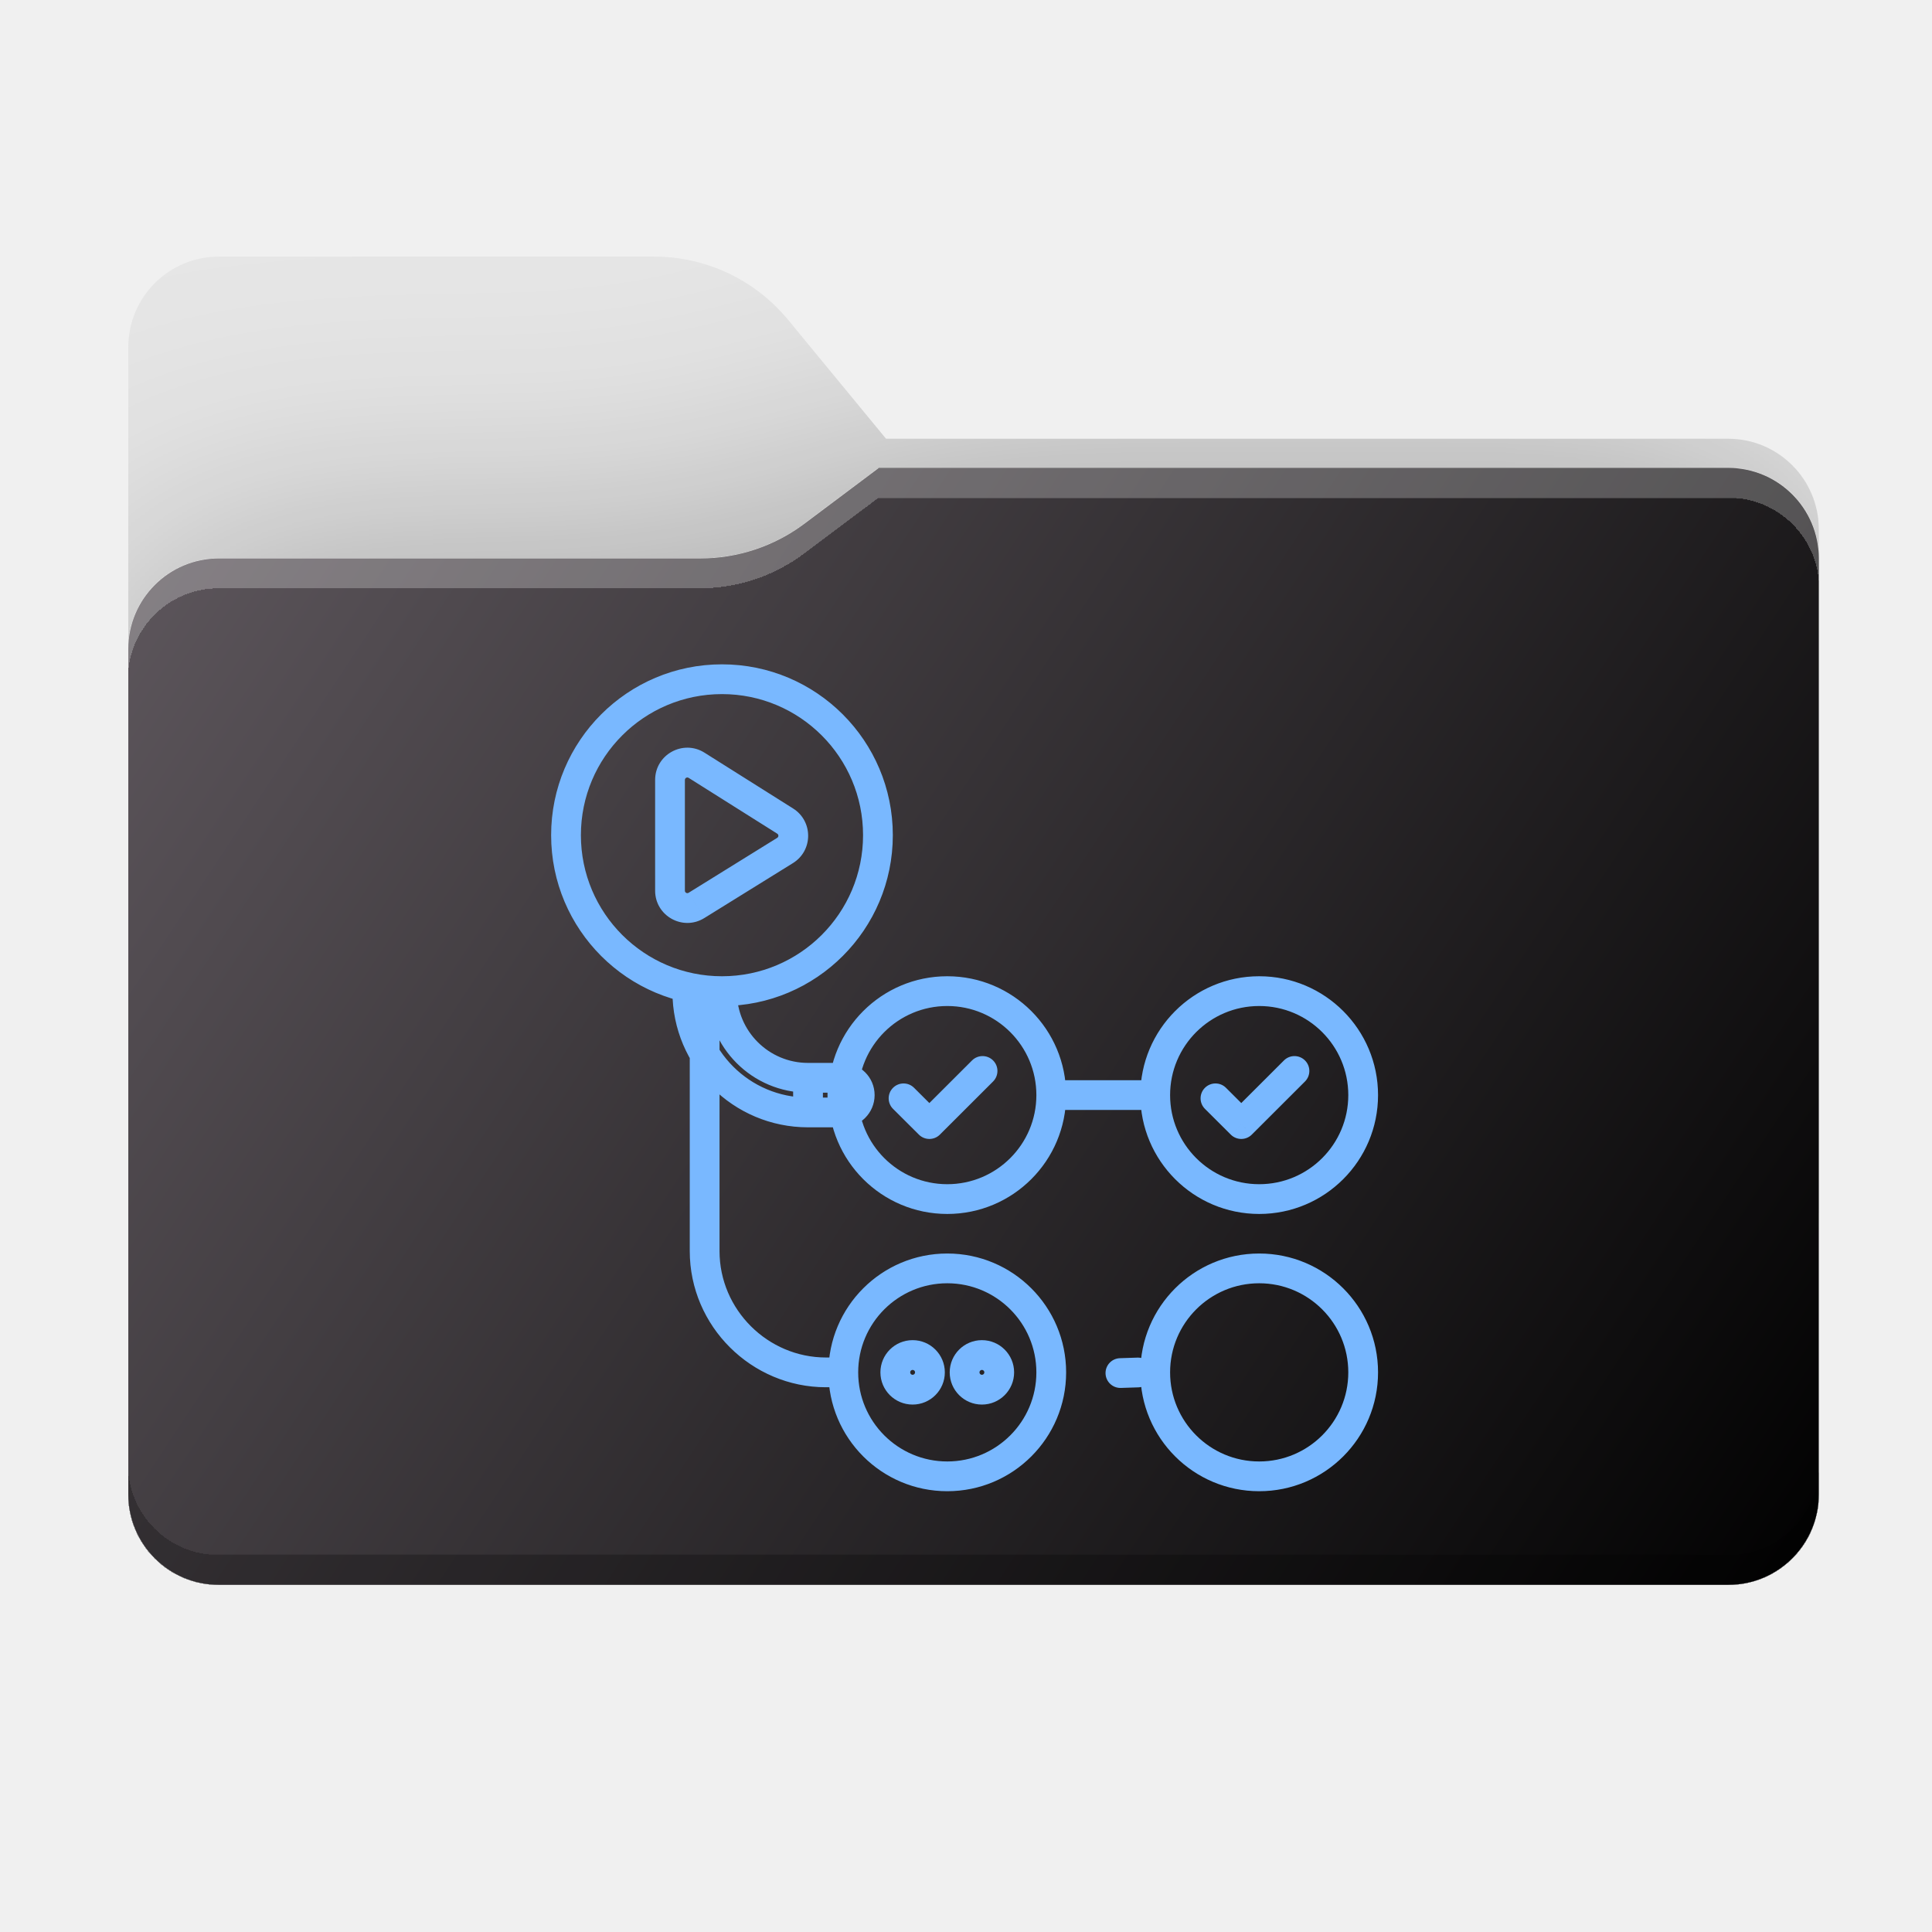
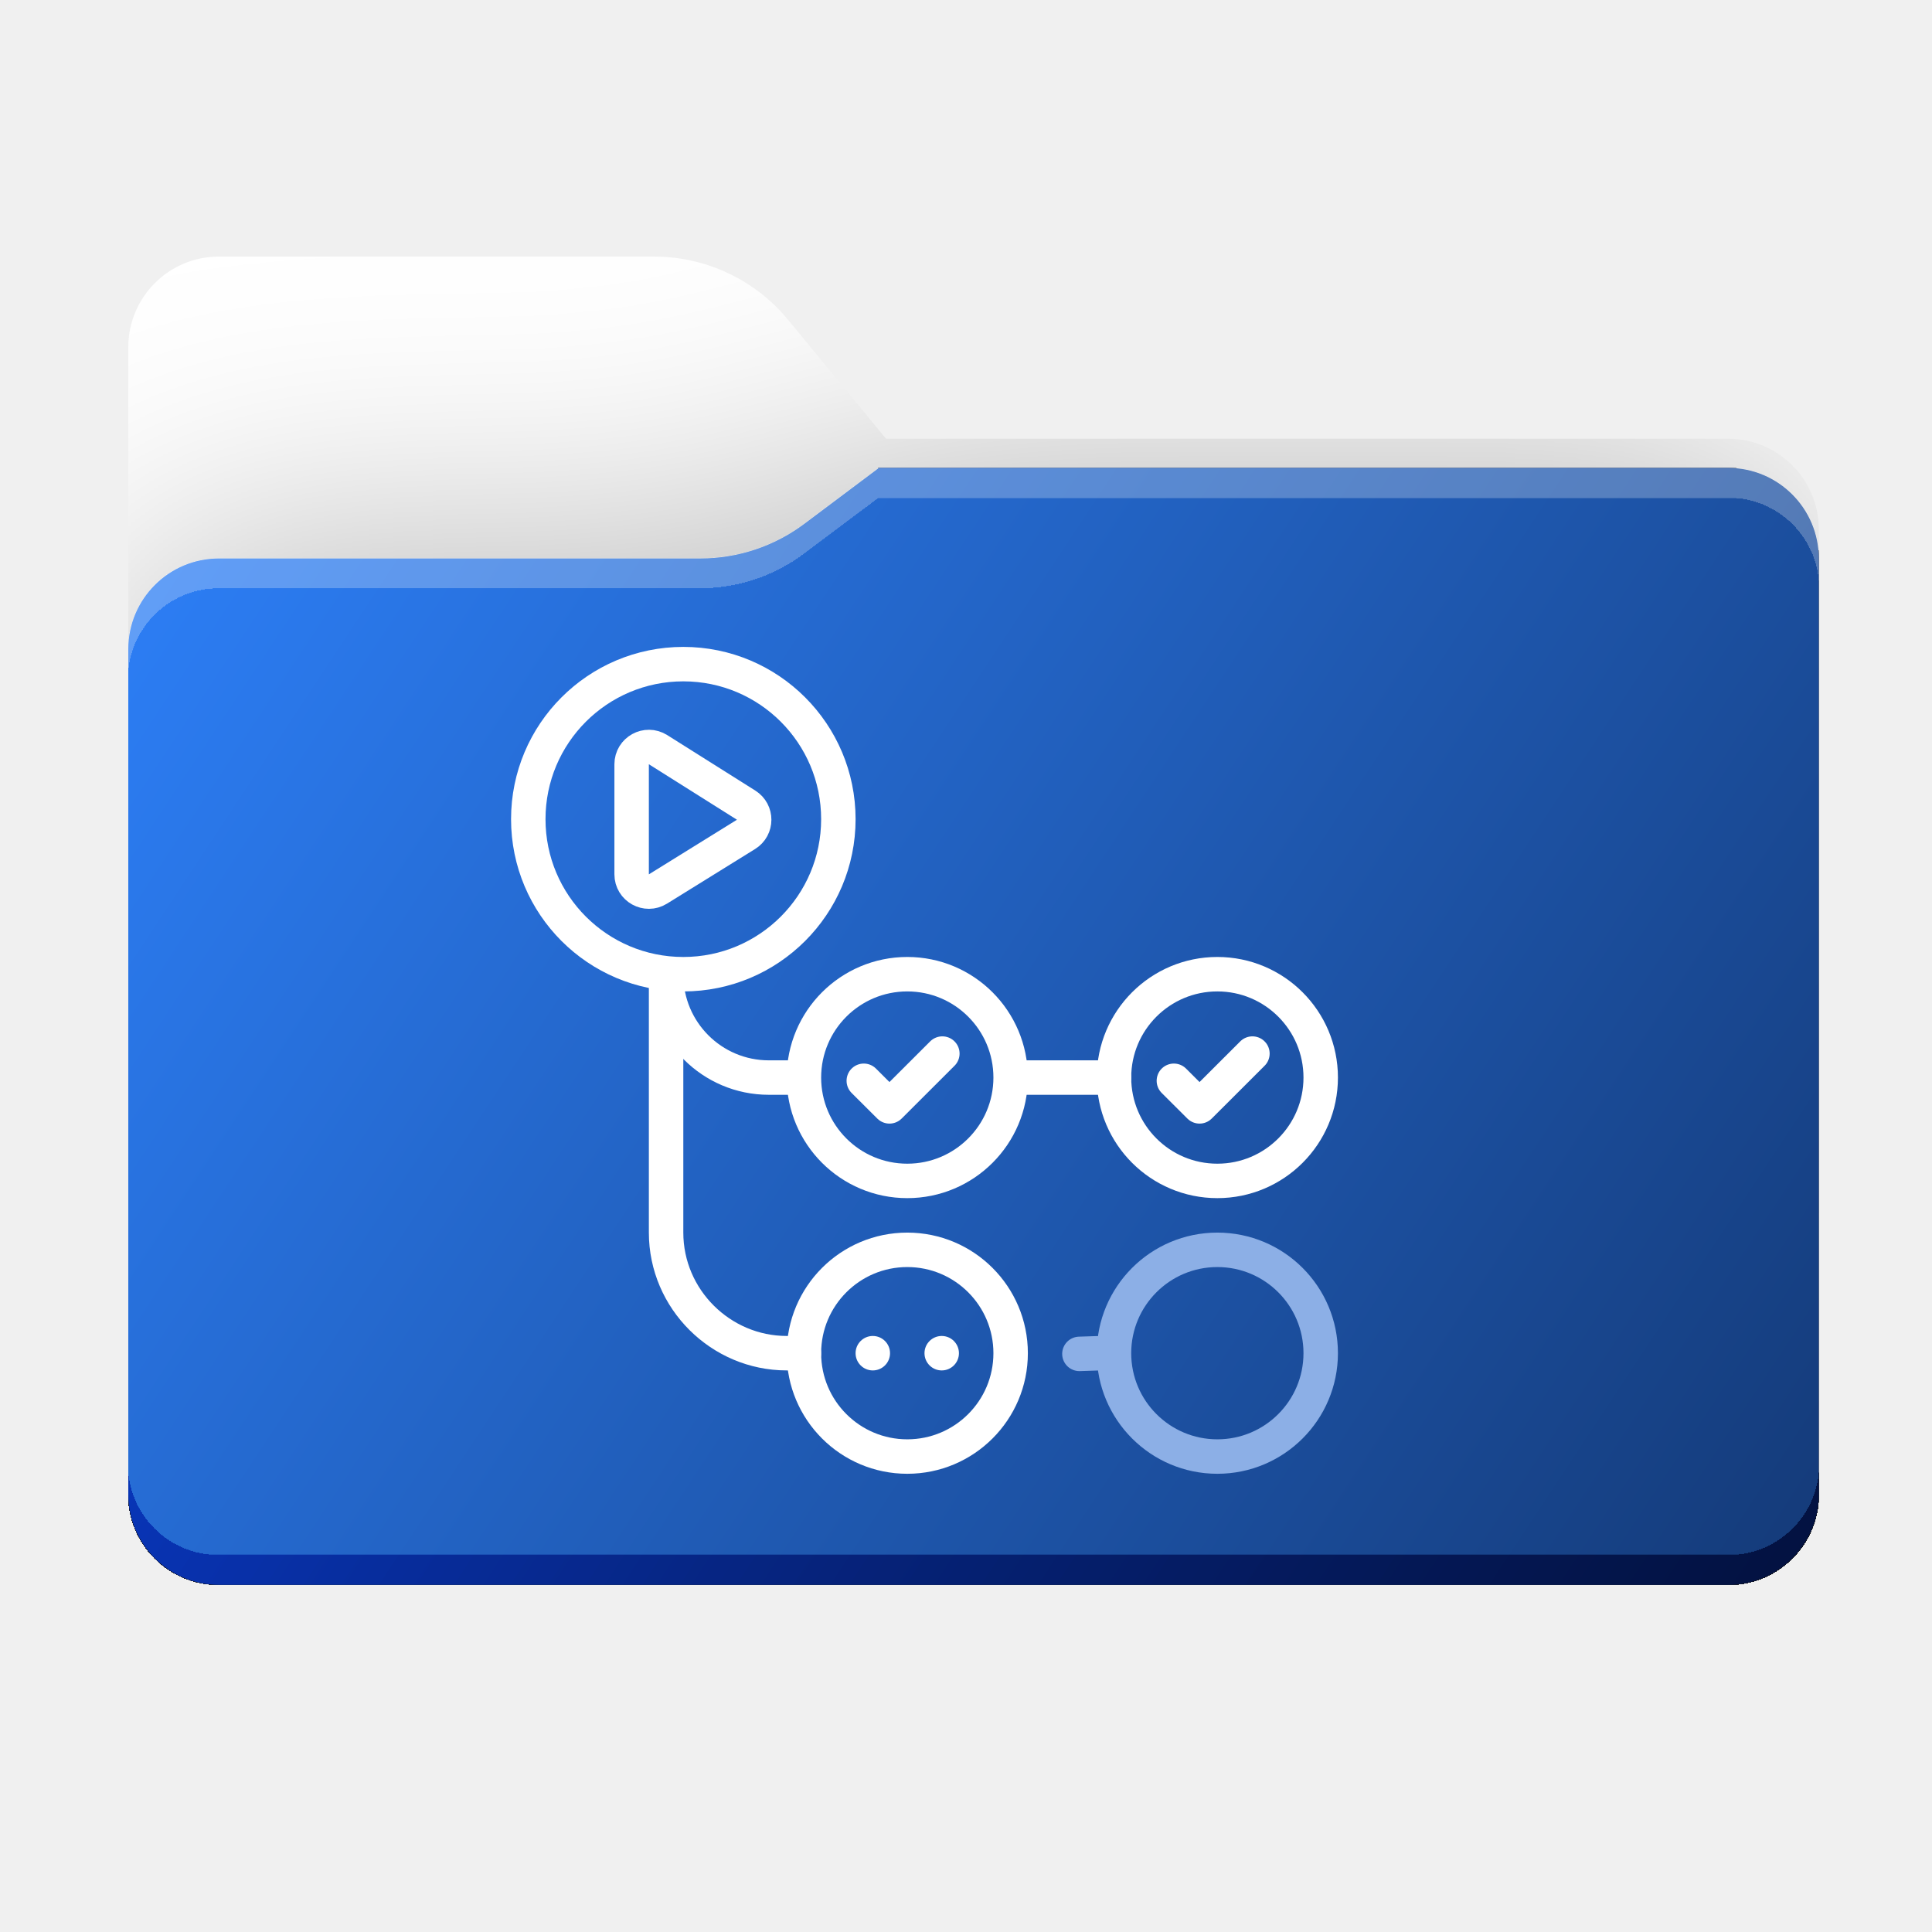
<svg xmlns="http://www.w3.org/2000/svg" width="256" height="256" viewBox="0 0 256 256" fill="none">
-   <g clip-path="url(#clip0_2043_35027)">
-     <path fill-rule="evenodd" clip-rule="evenodd" d="M104.425 42.378C100.056 37.073 93.544 34 86.671 34H29C22.373 34 17 39.373 17 46V58.137V68.2V160C17 166.627 22.373 172 29 172H229C235.627 172 241 166.627 241 160V70.137C241 63.51 235.627 58.137 229 58.137H117.404L104.425 42.378Z" fill="#E6E6E6" />
-     <mask id="mask0_2043_35027" style="mask-type:alpha" maskUnits="userSpaceOnUse" x="17" y="34" width="224" height="138">
-       <path fill-rule="evenodd" clip-rule="evenodd" d="M104.425 42.378C100.056 37.073 93.544 34 86.671 34H29C22.373 34 17 39.373 17 46V58.137V68.2V160C17 166.627 22.373 172 29 172H229C235.627 172 241 166.627 241 160V70.137C241 63.51 235.627 58.137 229 58.137H117.404L104.425 42.378Z" fill="url(#paint0_linear_2043_35027)" />
-     </mask>
-     <g mask="url(#mask0_2043_35027)">
-       <g style="mix-blend-mode:multiply" filter="url(#filter0_f_2043_35027)">
-         <path fill-rule="evenodd" clip-rule="evenodd" d="M92.789 74C97.764 74 102.605 72.387 106.586 69.402L116.459 62H229C235.627 62 241 67.373 241 74V108V160C241 166.627 235.627 172 229 172H29C22.373 172 17 166.627 17 160L17 108V86C17 79.373 22.373 74 29 74H87H92.789Z" fill="black" fill-opacity="0.3" />
-       </g>
+   <path fill-rule="evenodd" clip-rule="evenodd" d="M104.425 42.378C100.056 37.073 93.544 34 86.671 34H29C22.373 34 17 39.373 17 46V58.137V68.2V160C17 166.627 22.373 172 29 172H229C235.627 172 241 166.627 241 160V70.137C241 63.51 235.627 58.137 229 58.137H117.404L104.425 42.378Z" fill="white" />
+   <mask id="mask0_2226_38293" style="mask-type:alpha" maskUnits="userSpaceOnUse" x="17" y="34" width="224" height="138">
+     <path fill-rule="evenodd" clip-rule="evenodd" d="M104.425 42.378C100.056 37.073 93.544 34 86.671 34H29C22.373 34 17 39.373 17 46V58.137V68.2V160C17 166.627 22.373 172 29 172H229C235.627 172 241 166.627 241 160V70.137C241 63.51 235.627 58.137 229 58.137H117.404L104.425 42.378Z" fill="url(#paint0_linear_2226_38293)" />
+   </mask>
+   <g mask="url(#mask0_2226_38293)">
+     <g style="mix-blend-mode:multiply" filter="url(#filter0_f_2226_38293)">
+       <path fill-rule="evenodd" clip-rule="evenodd" d="M92.789 74C97.764 74 102.605 72.387 106.586 69.402L116.459 62H229C235.627 62 241 67.373 241 74V108V160C241 166.627 235.627 172 229 172H29C22.373 172 17 166.627 17 160L17 108V86C17 79.373 22.373 74 29 74H87H92.789Z" fill="black" fill-opacity="0.3" />
    </g>
-     <g filter="url(#filter1_ii_2043_35027)">
-       <path fill-rule="evenodd" clip-rule="evenodd" d="M92.789 74C97.764 74 102.605 72.387 106.586 69.402L116.459 62H229C235.627 62 241 67.373 241 74V108V198C241 204.627 235.627 210 229 210H29C22.373 210 17 204.627 17 198L17 108V86C17 79.373 22.373 74 29 74H87H92.789Z" fill="url(#paint1_linear_2043_35027)" />
-     </g>
-     <path d="M131.588 143.303C132.358 142.534 132.359 141.285 131.59 140.515C130.82 139.744 129.572 139.744 128.801 140.513L131.588 143.303ZM123.147 148.946L121.756 150.342C122.526 151.11 123.772 151.109 124.541 150.341L123.147 148.946ZM121.116 144.138C120.345 143.369 119.097 143.372 118.328 144.143C117.559 144.914 117.561 146.163 118.333 146.931L121.116 144.138ZM172.917 143.303C173.688 142.534 173.688 141.285 172.919 140.515C172.149 139.744 170.901 139.744 170.131 140.513L172.917 143.303ZM164.477 148.946L163.085 150.342C163.855 151.11 165.101 151.109 165.87 150.341L164.477 148.946ZM162.447 144.138C161.675 143.369 160.427 143.372 159.658 144.143C158.889 144.914 158.891 146.163 159.663 146.931L162.447 144.138ZM92.299 101.402L93.35 99.734L93.35 99.734L92.299 101.402ZM104.04 108.798L102.989 110.466L102.989 110.466L104.04 108.798ZM104.026 112.692L105.066 114.368L105.066 114.368L104.026 112.692ZM92.285 119.972L93.324 121.648L93.325 121.648L92.285 119.972ZM95.341 131.33C95.341 130.241 94.458 129.358 93.369 129.358C92.28 129.358 91.397 130.241 91.397 131.33H95.341ZM111.739 183.818C112.828 183.818 113.711 182.935 113.711 181.846C113.711 180.757 112.828 179.875 111.739 179.875V183.818ZM91.074 131.412V129.44H89.103V131.412H91.074ZM95.667 131.412H97.638V129.44H95.667V131.412ZM139.422 143.134C138.333 143.134 137.45 144.017 137.45 145.105C137.45 146.194 138.333 147.077 139.422 147.077V143.134ZM153.072 147.077C154.161 147.077 155.044 146.194 155.044 145.105C155.044 144.017 154.161 143.134 153.072 143.134V147.077ZM150.85 183.832C151.939 183.796 152.792 182.885 152.756 181.797C152.721 180.708 151.809 179.855 150.721 179.891L150.85 183.832ZM148.396 179.967C147.308 180.003 146.455 180.914 146.49 182.002C146.526 183.091 147.437 183.944 148.526 183.908L148.396 179.967ZM95.666 91.972C105.99 91.972 114.359 100.341 114.359 110.666H118.303C118.303 98.163 108.168 88.028 95.666 88.028V91.972ZM114.359 110.666C114.359 120.99 105.99 129.359 95.666 129.359V133.303C108.168 133.303 118.303 123.168 118.303 110.666H114.359ZM95.666 129.359C85.341 129.359 76.972 120.99 76.972 110.666H73.028C73.028 123.168 83.163 133.303 95.666 133.303V129.359ZM76.972 110.666C76.972 100.341 85.341 91.972 95.666 91.972V88.028C83.163 88.028 73.028 98.163 73.028 110.666H76.972ZM125.519 133.302C132.039 133.302 137.325 138.588 137.325 145.108H141.268C141.268 136.41 134.217 129.358 125.519 129.358V133.302ZM137.325 145.108C137.325 151.627 132.039 156.913 125.519 156.913V160.856C134.217 160.856 141.268 153.805 141.268 145.108H137.325ZM125.519 156.913C118.999 156.913 113.714 151.627 113.714 145.108H109.77C109.77 153.805 116.821 160.856 125.519 160.856V156.913ZM113.714 145.108C113.714 138.588 118.999 133.302 125.519 133.302V129.358C116.821 129.358 109.77 136.41 109.77 145.108H113.714ZM125.519 170.04C132.039 170.04 137.325 175.326 137.325 181.846H141.268C141.268 173.147 134.217 166.097 125.519 166.097V170.04ZM137.325 181.846C137.325 188.366 132.039 193.651 125.519 193.651V197.594C134.217 197.594 141.268 190.544 141.268 181.846H137.325ZM125.519 193.651C118.999 193.651 113.714 188.366 113.714 181.846H109.77C109.77 190.544 116.821 197.594 125.519 197.594V193.651ZM113.714 181.846C113.714 175.325 118.999 170.04 125.519 170.04V166.097C116.821 166.097 109.77 173.148 109.77 181.846H113.714ZM166.85 170.04C173.369 170.04 178.655 175.325 178.655 181.846H182.598C182.598 173.148 175.548 166.097 166.85 166.097V170.04ZM178.655 181.846C178.655 188.366 173.37 193.651 166.85 193.651V197.594C175.547 197.594 182.598 190.544 182.598 181.846H178.655ZM166.85 193.651C160.329 193.651 155.044 188.366 155.044 181.846H151.101C151.101 190.544 158.151 197.594 166.85 197.594V193.651ZM155.044 181.846C155.044 175.325 160.329 170.04 166.85 170.04V166.097C158.151 166.097 151.101 173.148 151.101 181.846H155.044ZM128.801 140.513L121.754 147.551L124.541 150.341L131.588 143.303L128.801 140.513ZM124.539 147.549L121.116 144.138L118.333 146.931L121.756 150.342L124.539 147.549ZM166.85 133.302C173.369 133.302 178.655 138.588 178.655 145.108H182.598C182.598 136.41 175.548 129.358 166.85 129.358V133.302ZM178.655 145.108C178.655 151.627 173.37 156.913 166.85 156.913V160.856C175.547 160.856 182.598 153.805 182.598 145.108H178.655ZM166.85 156.913C160.329 156.913 155.044 151.627 155.044 145.108H151.101C151.101 153.805 158.151 160.856 166.85 160.856V156.913ZM155.044 145.108C155.044 138.588 160.329 133.302 166.85 133.302V129.358C158.151 129.358 151.101 136.41 151.101 145.108H155.044ZM170.131 140.513L163.084 147.551L165.87 150.341L172.917 143.303L170.131 140.513ZM165.869 147.549L162.447 144.138L159.663 146.931L163.085 150.342L165.869 147.549ZM90.751 103.345C90.751 103.089 91.032 102.934 91.248 103.07L93.35 99.734C90.508 97.943 86.808 99.986 86.808 103.345H90.751ZM91.248 103.07L102.989 110.466L105.091 107.13L93.35 99.734L91.248 103.07ZM102.989 110.466C103.192 110.594 103.191 110.89 102.987 111.017L105.066 114.368C107.746 112.706 107.76 108.811 105.091 107.13L102.989 110.466ZM102.987 111.017L91.246 118.297L93.325 121.648L105.066 114.368L102.987 111.017ZM91.246 118.297C91.03 118.431 90.751 118.275 90.751 118.021H86.808C86.808 121.366 90.481 123.411 93.324 121.648L91.246 118.297ZM90.751 118.021V103.345H86.808V118.021H90.751ZM91.397 131.33V165.773H95.341V131.33H91.397ZM91.397 165.773C91.397 175.747 99.584 183.818 109.442 183.818V179.875C101.746 179.875 95.341 173.553 95.341 165.773H91.397ZM109.442 183.818H111.739V179.875H109.442V183.818ZM111.623 149.376C113.98 149.376 115.891 147.466 115.891 145.108H111.947C111.947 145.288 111.802 145.433 111.623 145.433V149.376ZM115.891 145.108C115.891 142.751 113.979 140.841 111.623 140.841V144.784C111.803 144.784 111.947 144.93 111.947 145.108H115.891ZM109.651 142.813V147.405H113.595V142.813H109.651ZM89.103 131.412C89.103 141.334 97.145 149.376 107.067 149.376V145.433C99.323 145.433 93.046 139.156 93.046 131.412H89.103ZM109.039 147.405V142.813H105.095V147.405H109.039ZM107.067 140.841C101.86 140.841 97.638 136.619 97.638 131.412H93.695C93.695 138.797 99.681 144.784 107.067 144.784V140.841ZM95.667 129.44H91.074V133.384H95.667V129.44ZM107.067 149.376H111.623V145.433H107.067V149.376ZM111.623 140.841H107.067V144.784H111.623V140.841ZM139.422 147.077H153.072V143.134H139.422V147.077ZM120.927 181.521C121.105 181.521 121.251 181.666 121.251 181.845H125.195C125.195 179.489 123.283 177.577 120.927 177.577V181.521ZM121.251 181.845C121.251 182.024 121.106 182.169 120.927 182.169V186.113C123.283 186.113 125.195 184.203 125.195 181.845H121.251ZM120.927 182.169C120.748 182.169 120.603 182.024 120.603 181.845H116.659C116.659 184.204 118.572 186.113 120.927 186.113V182.169ZM120.603 181.845C120.603 181.667 120.749 181.521 120.927 181.521V177.577C118.572 177.577 116.659 179.488 116.659 181.845H120.603ZM130.109 181.521C130.287 181.521 130.433 181.667 130.433 181.845H134.376C134.376 179.488 132.464 177.577 130.109 177.577V181.521ZM130.433 181.845C130.433 182.024 130.287 182.169 130.109 182.169V186.113C132.463 186.113 134.376 184.204 134.376 181.845H130.433ZM130.109 182.169C129.93 182.169 129.784 182.024 129.784 181.845H125.841C125.841 184.204 127.754 186.113 130.109 186.113V182.169ZM129.784 181.845C129.784 181.667 129.93 181.521 130.109 181.521V177.577C127.753 177.577 125.841 179.488 125.841 181.845H129.784ZM150.721 179.891L148.396 179.967L148.526 183.908L150.85 183.832L150.721 179.891Z" fill="#79B8FF" />
  </g>
+   <g filter="url(#filter1_ii_2226_38293)">
+     <path fill-rule="evenodd" clip-rule="evenodd" d="M92.789 74C97.764 74 102.605 72.387 106.586 69.402L116.459 62H229C235.627 62 241 67.373 241 74V108V198C241 204.627 235.627 210 229 210H29C22.373 210 17 204.627 17 198L17 108V86C17 79.373 22.373 74 29 74H87H92.789Z" fill="url(#paint1_linear_2226_38293)" />
+   </g>
+   <path fill-rule="evenodd" clip-rule="evenodd" d="M90.544 88C101.89 88 111.087 97.197 111.087 108.544C111.087 119.89 101.89 129.087 90.544 129.087C79.197 129.087 70 119.89 70 108.544C70 97.197 79.197 88 90.544 88Z" stroke="white" stroke-width="4.565" stroke-linecap="round" stroke-linejoin="round" />
+   <path fill-rule="evenodd" clip-rule="evenodd" d="M120.219 129.086C127.783 129.086 133.915 135.218 133.915 142.782C133.915 150.346 127.783 156.477 120.219 156.477C112.655 156.477 106.523 150.346 106.523 142.782C106.523 135.218 112.655 129.086 120.219 129.086Z" stroke="white" stroke-width="4.565" stroke-linecap="round" stroke-linejoin="round" />
+   <path fill-rule="evenodd" clip-rule="evenodd" d="M120.219 165.609C127.783 165.609 133.915 171.741 133.915 179.305C133.915 186.869 127.783 193.001 120.219 193.001C112.655 193.001 106.523 186.869 106.523 179.305C106.523 171.741 112.655 165.609 120.219 165.609Z" stroke="white" stroke-width="4.565" stroke-linecap="round" stroke-linejoin="round" />
+   <path fill-rule="evenodd" clip-rule="evenodd" d="M161.305 165.609C168.869 165.609 175.001 171.741 175.001 179.305C175.001 186.869 168.869 193.001 161.305 193.001C153.741 193.001 147.609 186.869 147.609 179.305C147.609 171.741 153.741 165.609 161.305 165.609Z" stroke="#8CAFE6" stroke-width="4.565" stroke-linecap="round" stroke-linejoin="round" />
+   <path d="M124.866 139.604L117.86 146.6L114.457 143.209" stroke="white" stroke-width="4.565" stroke-linecap="round" stroke-linejoin="round" />
+   <path fill-rule="evenodd" clip-rule="evenodd" d="M161.305 129.086C168.869 129.086 175.001 135.218 175.001 142.782C175.001 150.346 168.869 156.477 161.305 156.477C153.741 156.477 147.609 150.346 147.609 142.782C147.609 135.218 153.741 129.086 161.305 129.086Z" stroke="white" stroke-width="4.565" stroke-linecap="round" stroke-linejoin="round" />
+   <path d="M165.953 139.604L158.947 146.6L155.545 143.209" stroke="white" stroke-width="4.565" stroke-linecap="round" stroke-linejoin="round" />
+   <path d="M83.695 101.267C83.695 99.47 85.674 98.378 87.195 99.335L98.866 106.688C100.293 107.587 100.286 109.67 98.852 110.559L87.181 117.796C85.66 118.739 83.695 117.645 83.695 115.856V101.267Z" stroke="white" stroke-width="4.565" stroke-linecap="round" stroke-linejoin="round" />
+   <path d="M88.26 129.086V163.325C88.26 172.15 95.512 179.304 104.238 179.304H106.521" stroke="white" stroke-width="4.565" stroke-linecap="round" stroke-linejoin="round" />
+   <path d="M106.406 145.066C107.666 145.066 108.688 144.044 108.688 142.783C108.688 141.523 107.666 140.501 106.406 140.501V145.066ZM85.978 129.168C85.978 137.948 93.096 145.066 101.877 145.066V140.501C95.618 140.501 90.544 135.427 90.544 129.168H85.978ZM101.877 145.066H106.406V140.501H101.877V145.066Z" fill="white" />
+   <path d="M134.039 142.783H147.608" stroke="white" stroke-width="4.565" stroke-linecap="round" stroke-linejoin="round" />
+   <path fill-rule="evenodd" clip-rule="evenodd" d="M115.652 177.023C116.912 177.023 117.934 178.046 117.934 179.306C117.934 180.567 116.912 181.589 115.652 181.589C114.392 181.589 113.369 180.567 113.369 179.306C113.369 178.046 114.392 177.023 115.652 177.023Z" fill="white" />
+   <path fill-rule="evenodd" clip-rule="evenodd" d="M124.783 177.023C126.042 177.023 127.065 178.046 127.065 179.306C127.065 180.567 126.042 181.589 124.783 181.589C123.523 181.589 122.5 180.567 122.5 179.306C122.5 178.046 123.523 177.023 124.783 177.023Z" fill="white" />
+   <path d="M145.339 179.32L143.027 179.396" stroke="#8CAFE6" stroke-width="4.565" stroke-linecap="round" />
  <defs>
-     <filter id="filter0_f_2043_35027" x="-20" y="25" width="298" height="184" filterUnits="userSpaceOnUse" color-interpolation-filters="sRGB">
+     <filter id="filter0_f_2226_38293" x="-20" y="25" width="298" height="184" filterUnits="userSpaceOnUse" color-interpolation-filters="sRGB">
      <feFlood flood-opacity="0" result="BackgroundImageFix" />
      <feBlend mode="normal" in="SourceGraphic" in2="BackgroundImageFix" result="shape" />
-       <feGaussianBlur stdDeviation="18.5" result="effect1_foregroundBlur_2043_35027" />
+       <feGaussianBlur stdDeviation="18.5" result="effect1_foregroundBlur_2226_38293" />
    </filter>
-     <filter id="filter1_ii_2043_35027" x="17" y="62" width="224" height="148" filterUnits="userSpaceOnUse" color-interpolation-filters="sRGB">
+     <filter id="filter1_ii_2226_38293" x="17" y="62" width="224" height="148" filterUnits="userSpaceOnUse" color-interpolation-filters="sRGB">
      <feFlood flood-opacity="0" result="BackgroundImageFix" />
      <feBlend mode="normal" in="SourceGraphic" in2="BackgroundImageFix" result="shape" />
-       <feColorMatrix in="SourceAlpha" type="matrix" values="0 0 0 0 0 0 0 0 0 0 0 0 0 0 0 0 0 0 127 0" result="hardAlpha" />
-       <feOffset dy="-4" />
-       <feComposite in2="hardAlpha" operator="arithmetic" k2="-1" k3="1" />
-       <feColorMatrix type="matrix" values="0 0 0 0 0 0 0 0 0 0 0 0 0 0 0 0 0 0 0.25 0" />
-       <feBlend mode="normal" in2="shape" result="effect1_innerShadow_2043_35027" />
      <feColorMatrix in="SourceAlpha" type="matrix" values="0 0 0 0 0 0 0 0 0 0 0 0 0 0 0 0 0 0 127 0" result="hardAlpha" />
      <feOffset dy="4" />
      <feComposite in2="hardAlpha" operator="arithmetic" k2="-1" k3="1" />
      <feColorMatrix type="matrix" values="0 0 0 0 1 0 0 0 0 1 0 0 0 0 1 0 0 0 0.25 0" />
-       <feBlend mode="normal" in2="effect1_innerShadow_2043_35027" result="effect2_innerShadow_2043_35027" />
+       <feBlend mode="normal" in2="shape" result="effect1_innerShadow_2226_38293" />
+       <feColorMatrix in="SourceAlpha" type="matrix" values="0 0 0 0 0 0 0 0 0 0 0 0 0 0 0 0 0 0 127 0" result="hardAlpha" />
+       <feOffset dy="-4" />
+       <feComposite in2="hardAlpha" operator="arithmetic" k2="-1" k3="1" />
+       <feColorMatrix type="matrix" values="0 0 0 0 0 0 0 0 0 0 0 0 0 0 0 0 0 0 0.9 0" />
+       <feBlend mode="soft-light" in2="effect1_innerShadow_2226_38293" result="effect2_innerShadow_2226_38293" />
    </filter>
-     <linearGradient id="paint0_linear_2043_35027" x1="17" y1="34" x2="197.768" y2="215.142" gradientUnits="userSpaceOnUse">
+     <linearGradient id="paint0_linear_2226_38293" x1="17" y1="34" x2="197.768" y2="215.142" gradientUnits="userSpaceOnUse">
      <stop stop-color="#05815D" />
      <stop offset="1" stop-color="#0C575F" />
    </linearGradient>
-     <linearGradient id="paint1_linear_2043_35027" x1="17" y1="62" x2="241" y2="210" gradientUnits="userSpaceOnUse">
-       <stop stop-color="#5F585E" />
-       <stop offset="1" stop-color="#010101" />
+     <linearGradient id="paint1_linear_2226_38293" x1="17" y1="62" x2="241" y2="210" gradientUnits="userSpaceOnUse">
+       <stop stop-color="#2D80F9" />
+       <stop offset="1" stop-color="#143A78" />
    </linearGradient>
-     <clipPath id="clip0_2043_35027">
-       <rect width="256" height="256" fill="white" />
-     </clipPath>
  </defs>
</svg>
